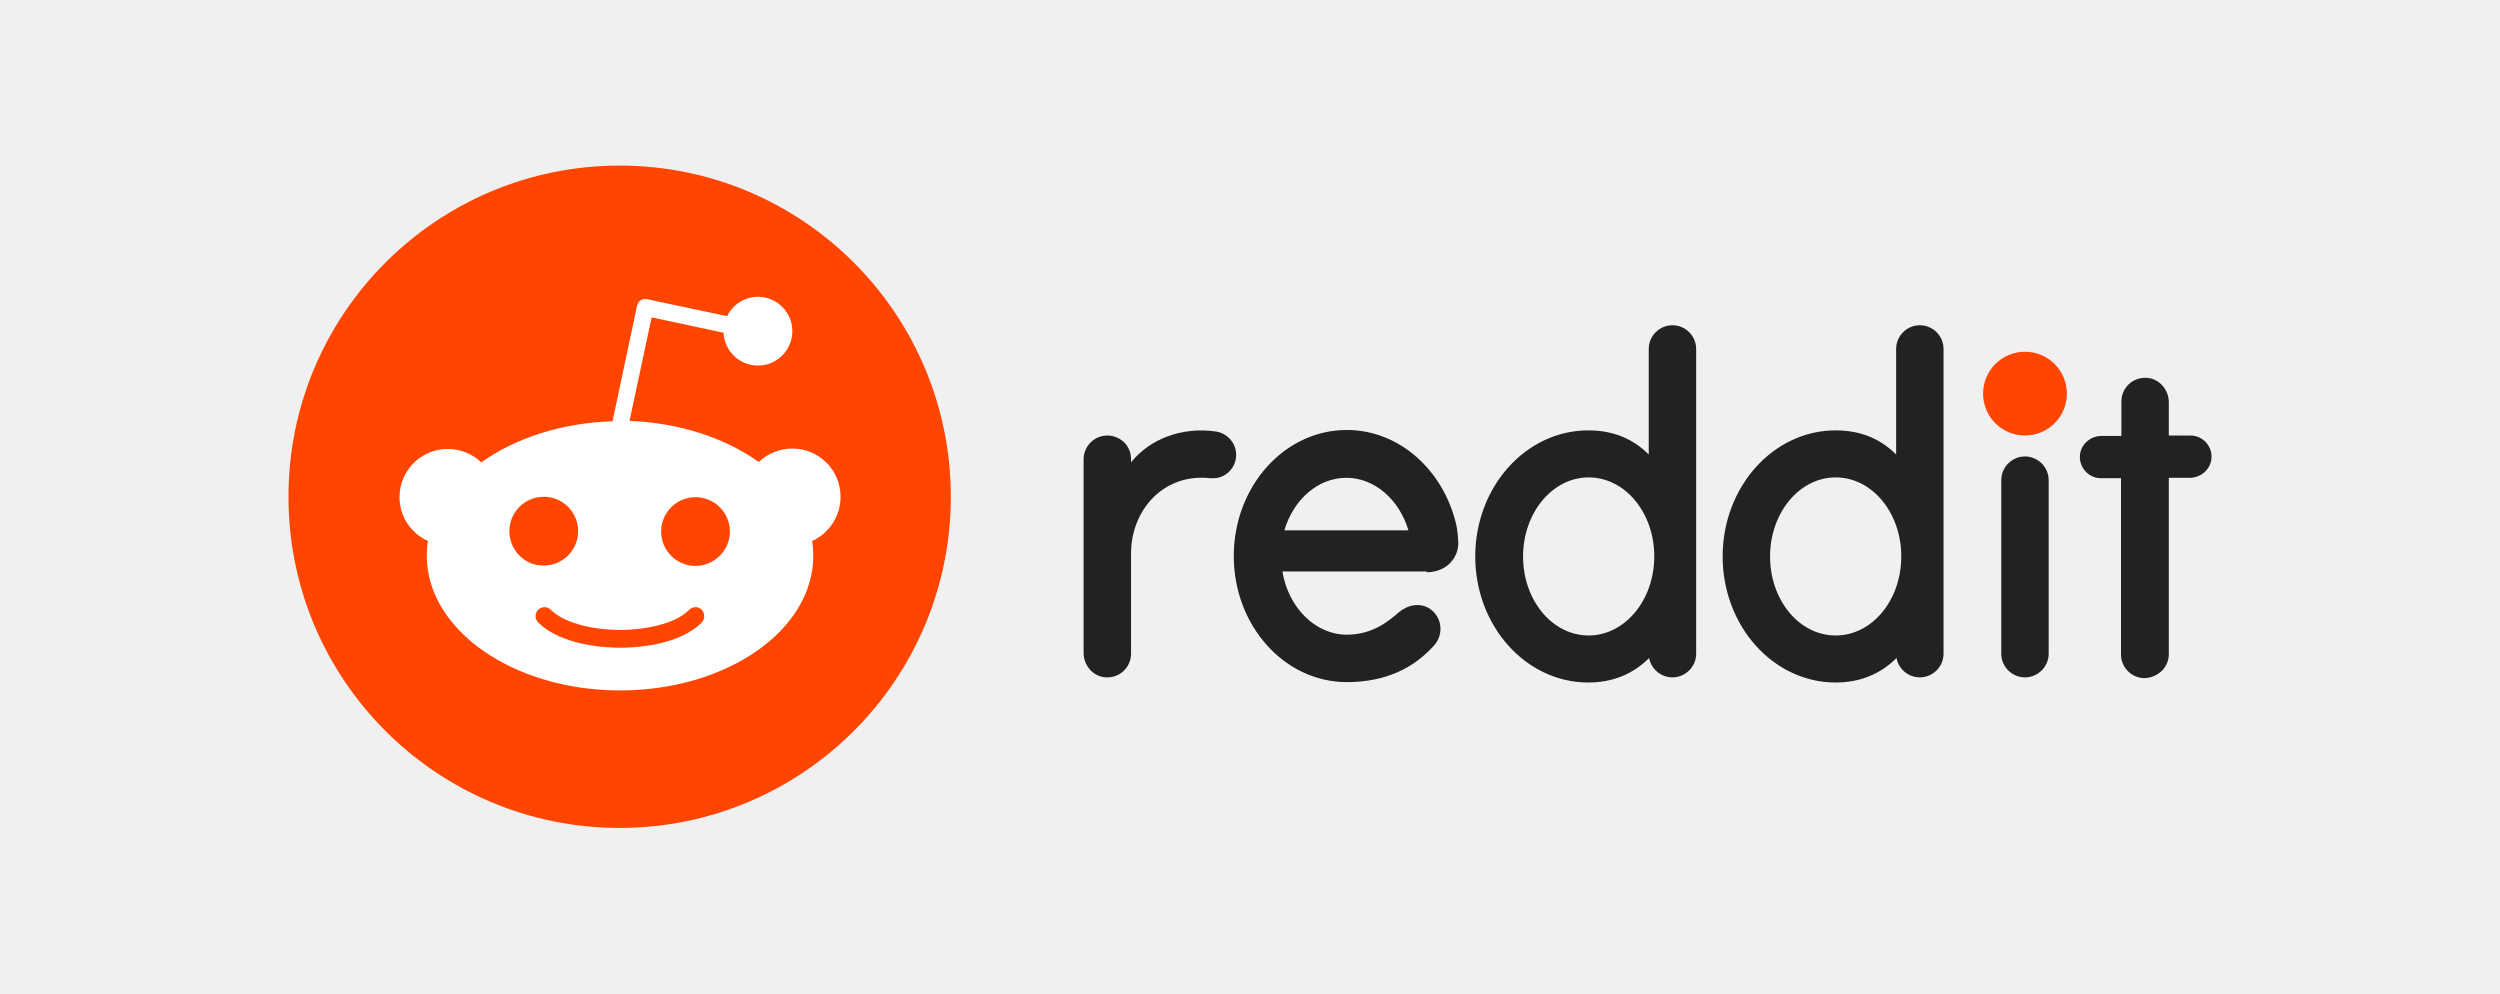
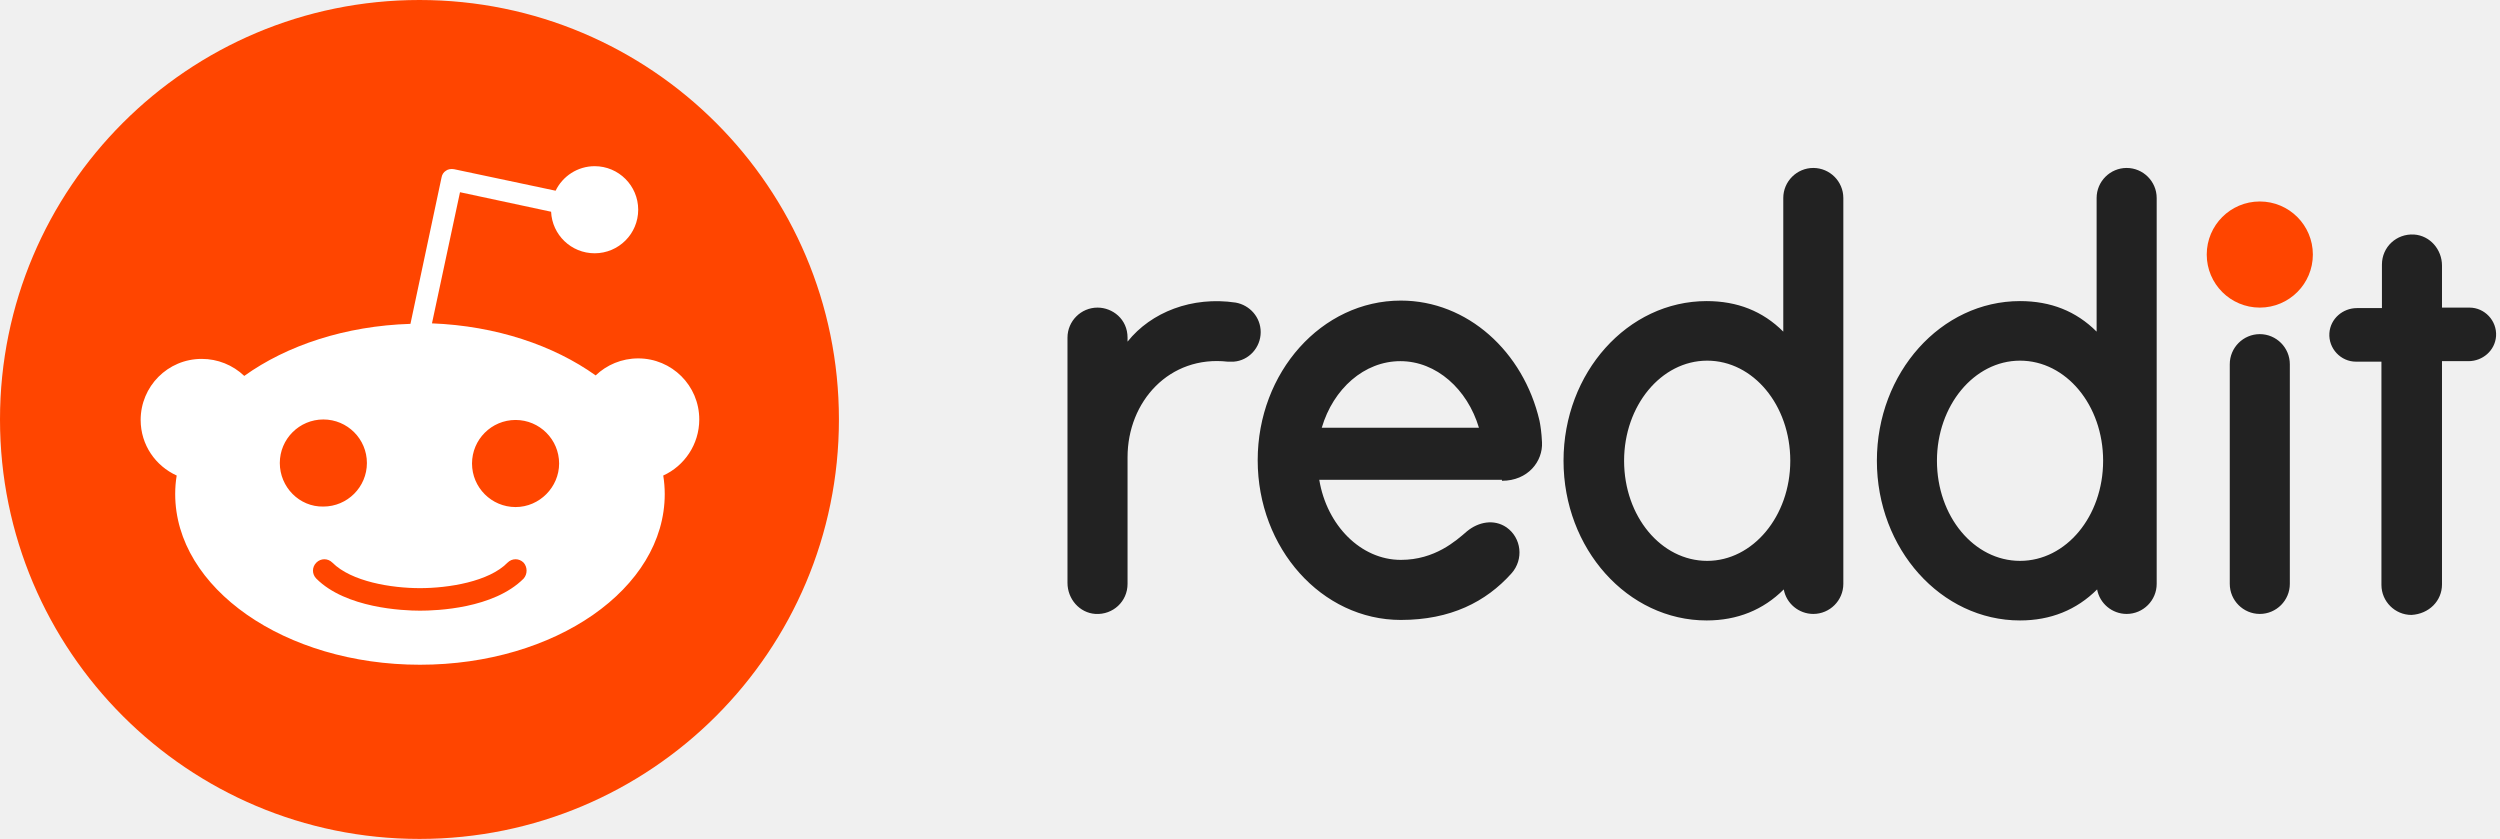
- <svg xmlns="http://www.w3.org/2000/svg" clip-rule="evenodd" fill-rule="evenodd" stroke-linejoin="round" stroke-miterlimit="1.414" viewBox="-39.159 -22.479 339.374 134.871">
-   <g transform="translate(-14.043 -10.043)">
-     <circle r="5.687" cy="40.998" cx="249.773" fill="#ff4500" />
-     <path d="M168.549 65.247c2.79 0 4.399-2.092 4.292-4.131-.053-1.073-.161-1.771-.268-2.307-1.717-7.403-7.725-12.876-14.861-12.876-8.476 0-15.343 7.672-15.343 17.114s6.867 17.114 15.343 17.114c5.312 0 9.121-1.931 11.857-4.989 1.341-1.502 1.073-3.809-.537-4.936-1.341-.912-3.004-.59-4.238.429-1.18 1.02-3.433 3.058-7.082 3.058-4.291 0-7.939-3.702-8.744-8.584h19.581zm-10.89-12.822c3.862 0 7.189 3.004 8.423 7.135h-16.846c1.234-4.184 4.56-7.135 8.423-7.135zm-14.968-3.112c0-1.609-1.18-2.897-2.682-3.165-4.668-.697-9.067 1.019-11.588 4.185v-.43c0-1.985-1.61-3.218-3.219-3.218-1.771 0-3.219 1.448-3.219 3.218v26.288c0 1.717 1.287 3.219 3.004 3.326 1.878.107 3.434-1.341 3.434-3.219V62.725c0-6.008 4.506-10.944 10.729-10.246h.644c1.609-.108 2.897-1.503 2.897-3.166zm110.3 3.434c0-1.771-1.448-3.219-3.218-3.219-1.771 0-3.219 1.448-3.219 3.219v23.551c0 1.771 1.448 3.219 3.219 3.219 1.77 0 3.218-1.448 3.218-3.219V52.747zm-47.854-17.811c0-1.771-1.448-3.219-3.219-3.219-1.77 0-3.218 1.448-3.218 3.219V49.26c-2.2-2.2-4.936-3.273-8.209-3.273-8.476 0-15.343 7.672-15.343 17.114s6.867 17.114 15.343 17.114c3.273 0 6.063-1.127 8.262-3.327.268 1.503 1.61 2.629 3.165 2.629 1.771 0 3.219-1.448 3.219-3.219zM190.545 73.83c-4.936 0-8.906-4.774-8.906-10.729 0-5.901 3.97-10.73 8.906-10.73s8.906 4.775 8.906 10.73-4.024 10.729-8.906 10.729zm48.176-38.894c0-1.771-1.448-3.219-3.219-3.219-1.77 0-3.219 1.448-3.219 3.219V49.26c-2.199-2.2-4.935-3.273-8.208-3.273-8.476 0-15.343 7.672-15.343 17.114s6.867 17.114 15.343 17.114c3.273 0 6.062-1.127 8.262-3.327.268 1.503 1.609 2.629 3.165 2.629 1.771 0 3.219-1.448 3.219-3.219zM224.075 73.83c-4.936 0-8.905-4.774-8.905-10.729 0-5.901 3.969-10.73 8.905-10.73s8.906 4.775 8.906 10.73-3.97 10.729-8.906 10.729zm45.225 2.522V52.425h2.844c1.502 0 2.843-1.127 2.95-2.683.108-1.663-1.233-3.057-2.843-3.057H269.3v-4.507c0-1.717-1.287-3.219-3.004-3.326-1.878-.107-3.433 1.341-3.433 3.219v4.667h-2.683c-1.502 0-2.843 1.127-2.95 2.683-.108 1.663 1.234 3.058 2.843 3.058h2.736v23.927c0 1.77 1.449 3.218 3.219 3.218 1.878-.107 3.272-1.502 3.272-3.272z" fill="#222" fill-rule="nonzero" />
-   </g>
-   <g transform="translate(-14.043 -10.043)">
-     <circle r="44.957" cy="55" cx="59" fill="#ff4500" />
-     <path d="M88.989 55c0-3.648-2.95-6.545-6.545-6.545-1.77 0-3.38.697-4.56 1.824-4.506-3.219-10.676-5.311-17.543-5.579l3.004-14.056 9.764 2.092c.108 2.468 2.146 4.453 4.668 4.453 2.575 0 4.667-2.092 4.667-4.668 0-2.575-2.092-4.667-4.667-4.667-1.824 0-3.434 1.073-4.185 2.629l-10.89-2.307c-.322-.054-.644 0-.859.161-.268.161-.429.429-.482.751l-3.327 15.665c-6.974.215-13.251 2.307-17.811 5.58a6.588 6.588 0 00-4.56-1.824c-3.648 0-6.545 2.95-6.545 6.545 0 2.682 1.609 4.935 3.863 5.955-.108.643-.161 1.287-.161 1.985 0 10.085 11.749 18.294 26.234 18.294 14.485 0 26.234-8.155 26.234-18.294 0-.644-.054-1.342-.161-1.985 2.253-1.02 3.862-3.327 3.862-6.009zm-44.957 4.667c0-2.575 2.092-4.667 4.668-4.667 2.575 0 4.667 2.092 4.667 4.667 0 2.575-2.092 4.668-4.667 4.668-2.576.053-4.668-2.093-4.668-4.668zM70.159 72.06c-3.219 3.219-9.335 3.434-11.105 3.434-1.824 0-7.94-.269-11.106-3.434-.482-.483-.482-1.234 0-1.717.483-.482 1.234-.482 1.717 0 2.039 2.039 6.331 2.736 9.389 2.736 3.058 0 7.403-.697 9.388-2.736.483-.482 1.234-.482 1.717 0 .429.483.429 1.234 0 1.717zm-.859-7.672c-2.575 0-4.667-2.092-4.667-4.667 0-2.575 2.092-4.667 4.667-4.667 2.576 0 4.668 2.092 4.668 4.667 0 2.521-2.092 4.667-4.668 4.667z" fill="#fff" fill-rule="nonzero" />
-   </g>
+ <svg xmlns="http://www.w3.org/2000/svg" width="447" height="150" viewBox="0 0 447 150" fill="none">
+   <path d="M404.053 54.999C409.293 54.999 413.54 50.752 413.54 45.512C413.54 40.272 409.293 36.024 404.053 36.024C398.813 36.024 394.565 40.272 394.565 45.512C394.565 50.752 398.813 54.999 404.053 54.999Z" fill="#FF4500" style="fill:#FF4500;fill:color(display-p3 1 0.271 0);fill-opacity:1;" />
+   <path d="M268.55 85.966C273.204 85.966 275.889 82.475 275.71 79.074C275.622 77.284 275.442 76.119 275.263 75.225C272.399 62.875 262.376 53.745 250.471 53.745C236.331 53.745 224.875 66.544 224.875 82.295C224.875 98.047 236.331 110.846 250.471 110.846C259.333 110.846 265.687 107.624 270.252 102.523C272.489 100.017 272.042 96.169 269.356 94.288C267.119 92.767 264.344 93.304 262.286 95.004C260.317 96.706 256.558 100.106 250.471 100.106C243.313 100.106 237.227 93.93 235.884 85.785H268.55V85.966ZM250.383 64.575C256.825 64.575 262.376 69.587 264.434 76.478H236.331C238.389 69.498 243.938 64.575 250.383 64.575ZM225.412 59.383C225.412 56.699 223.444 54.55 220.938 54.103C213.15 52.941 205.812 55.803 201.606 61.085V60.368C201.606 57.056 198.92 54.999 196.236 54.999C193.281 54.999 190.866 57.415 190.866 60.368V104.223C190.866 107.087 193.013 109.593 195.877 109.772C199.01 109.95 201.606 107.534 201.606 104.401V81.758C201.606 71.735 209.123 63.501 219.505 64.665H220.579C223.263 64.485 225.412 62.158 225.412 59.383ZM409.421 65.112C409.421 62.158 407.006 59.742 404.053 59.742C401.098 59.742 398.683 62.158 398.683 65.112V104.401C398.683 107.356 401.098 109.772 404.053 109.772C407.006 109.772 409.421 107.356 409.421 104.401V65.112ZM329.588 35.399C329.588 32.444 327.173 30.029 324.218 30.029C321.265 30.029 318.85 32.444 318.85 35.399V59.295C315.179 55.625 310.615 53.835 305.155 53.835C291.015 53.835 279.559 66.634 279.559 82.385C279.559 98.137 291.015 110.936 305.155 110.936C310.615 110.936 315.27 109.056 318.938 105.386C319.385 107.893 321.624 109.772 324.218 109.772C327.173 109.772 329.588 107.356 329.588 104.401V35.399ZM305.245 100.284C297.01 100.284 290.387 92.32 290.387 82.385C290.387 72.541 297.01 64.485 305.245 64.485C313.48 64.485 320.103 72.451 320.103 82.385C320.103 92.32 313.389 100.284 305.245 100.284ZM385.615 35.399C385.615 32.444 383.199 30.029 380.245 30.029C377.292 30.029 374.875 32.444 374.875 35.399V59.295C371.206 55.625 366.642 53.835 361.182 53.835C347.042 53.835 335.586 66.634 335.586 82.385C335.586 98.137 347.042 110.936 361.182 110.936C366.642 110.936 371.295 109.056 374.965 105.386C375.412 107.893 377.649 109.772 380.245 109.772C383.199 109.772 385.615 107.356 385.615 104.401V35.399ZM361.182 100.284C352.947 100.284 346.326 92.32 346.326 82.385C346.326 72.541 352.947 64.485 361.182 64.485C369.416 64.485 376.039 72.451 376.039 82.385C376.039 92.32 369.416 100.284 361.182 100.284ZM436.629 104.491V64.575H441.373C443.879 64.575 446.116 62.695 446.295 60.099C446.475 57.325 444.238 54.999 441.552 54.999H436.629V47.48C436.629 44.616 434.482 42.11 431.617 41.932C428.484 41.753 425.89 44.169 425.89 47.302V55.088H421.414C418.909 55.088 416.671 56.968 416.493 59.564C416.313 62.338 418.552 64.665 421.236 64.665H425.8V104.582C425.8 107.534 428.218 109.95 431.17 109.95C434.303 109.772 436.629 107.444 436.629 104.491Z" fill="#222222" style="fill:#222222;fill:color(display-p3 0.133 0.133 0.133);fill-opacity:1;" />
+   <path d="M75 150C116.421 150 150 116.421 150 75C150 33.579 116.421 0 75 0C33.579 0 0 33.579 0 75C0 116.421 33.579 150 75 150Z" fill="#FF4500" style="fill:#FF4500;fill:color(display-p3 1 0.271 0);fill-opacity:1;" />
+   <path d="M125.029 75C125.029 68.914 120.108 64.081 114.111 64.081C111.158 64.081 108.472 65.244 106.503 67.124C98.986 61.754 88.693 58.264 77.237 57.817L82.249 34.368L98.537 37.858C98.718 41.975 102.117 45.287 106.325 45.287C110.621 45.287 114.111 41.797 114.111 37.499C114.111 33.203 110.621 29.713 106.325 29.713C103.282 29.713 100.596 31.503 99.343 34.099L81.176 30.251C80.639 30.16 80.101 30.251 79.743 30.519C79.296 30.788 79.027 31.235 78.939 31.772L73.388 57.905C61.754 58.264 51.282 61.754 43.675 67.214C41.626 65.257 38.901 64.167 36.068 64.171C29.982 64.171 25.149 69.093 25.149 75.09C25.149 79.564 27.833 83.323 31.593 85.025C31.413 86.097 31.325 87.172 31.325 88.336C31.325 105.16 50.925 118.855 75.09 118.855C99.255 118.855 118.855 105.251 118.855 88.336C118.855 87.262 118.765 86.097 118.587 85.025C122.345 83.323 125.029 79.474 125.029 75ZM50.029 82.786C50.029 78.49 53.519 75 57.817 75C62.113 75 65.603 78.49 65.603 82.786C65.603 87.082 62.113 90.573 57.817 90.573C53.519 90.662 50.029 87.082 50.029 82.786ZM93.616 103.461C88.246 108.831 78.043 109.189 75.09 109.189C72.047 109.189 61.844 108.741 56.562 103.461C55.758 102.655 55.758 101.402 56.562 100.596C57.368 99.792 58.621 99.792 59.427 100.596C62.828 103.998 69.988 105.16 75.09 105.16C80.192 105.16 87.44 103.998 90.752 100.596C91.557 99.792 92.81 99.792 93.616 100.596C94.332 101.402 94.332 102.655 93.616 103.461ZM92.183 90.662C87.887 90.662 84.397 87.172 84.397 82.876C84.397 78.58 87.887 75.09 92.183 75.09C96.48 75.09 99.97 78.58 99.97 82.876C99.97 87.082 96.48 90.662 92.183 90.662Z" fill="white" style="fill:white;fill-opacity:1;" />
</svg>
